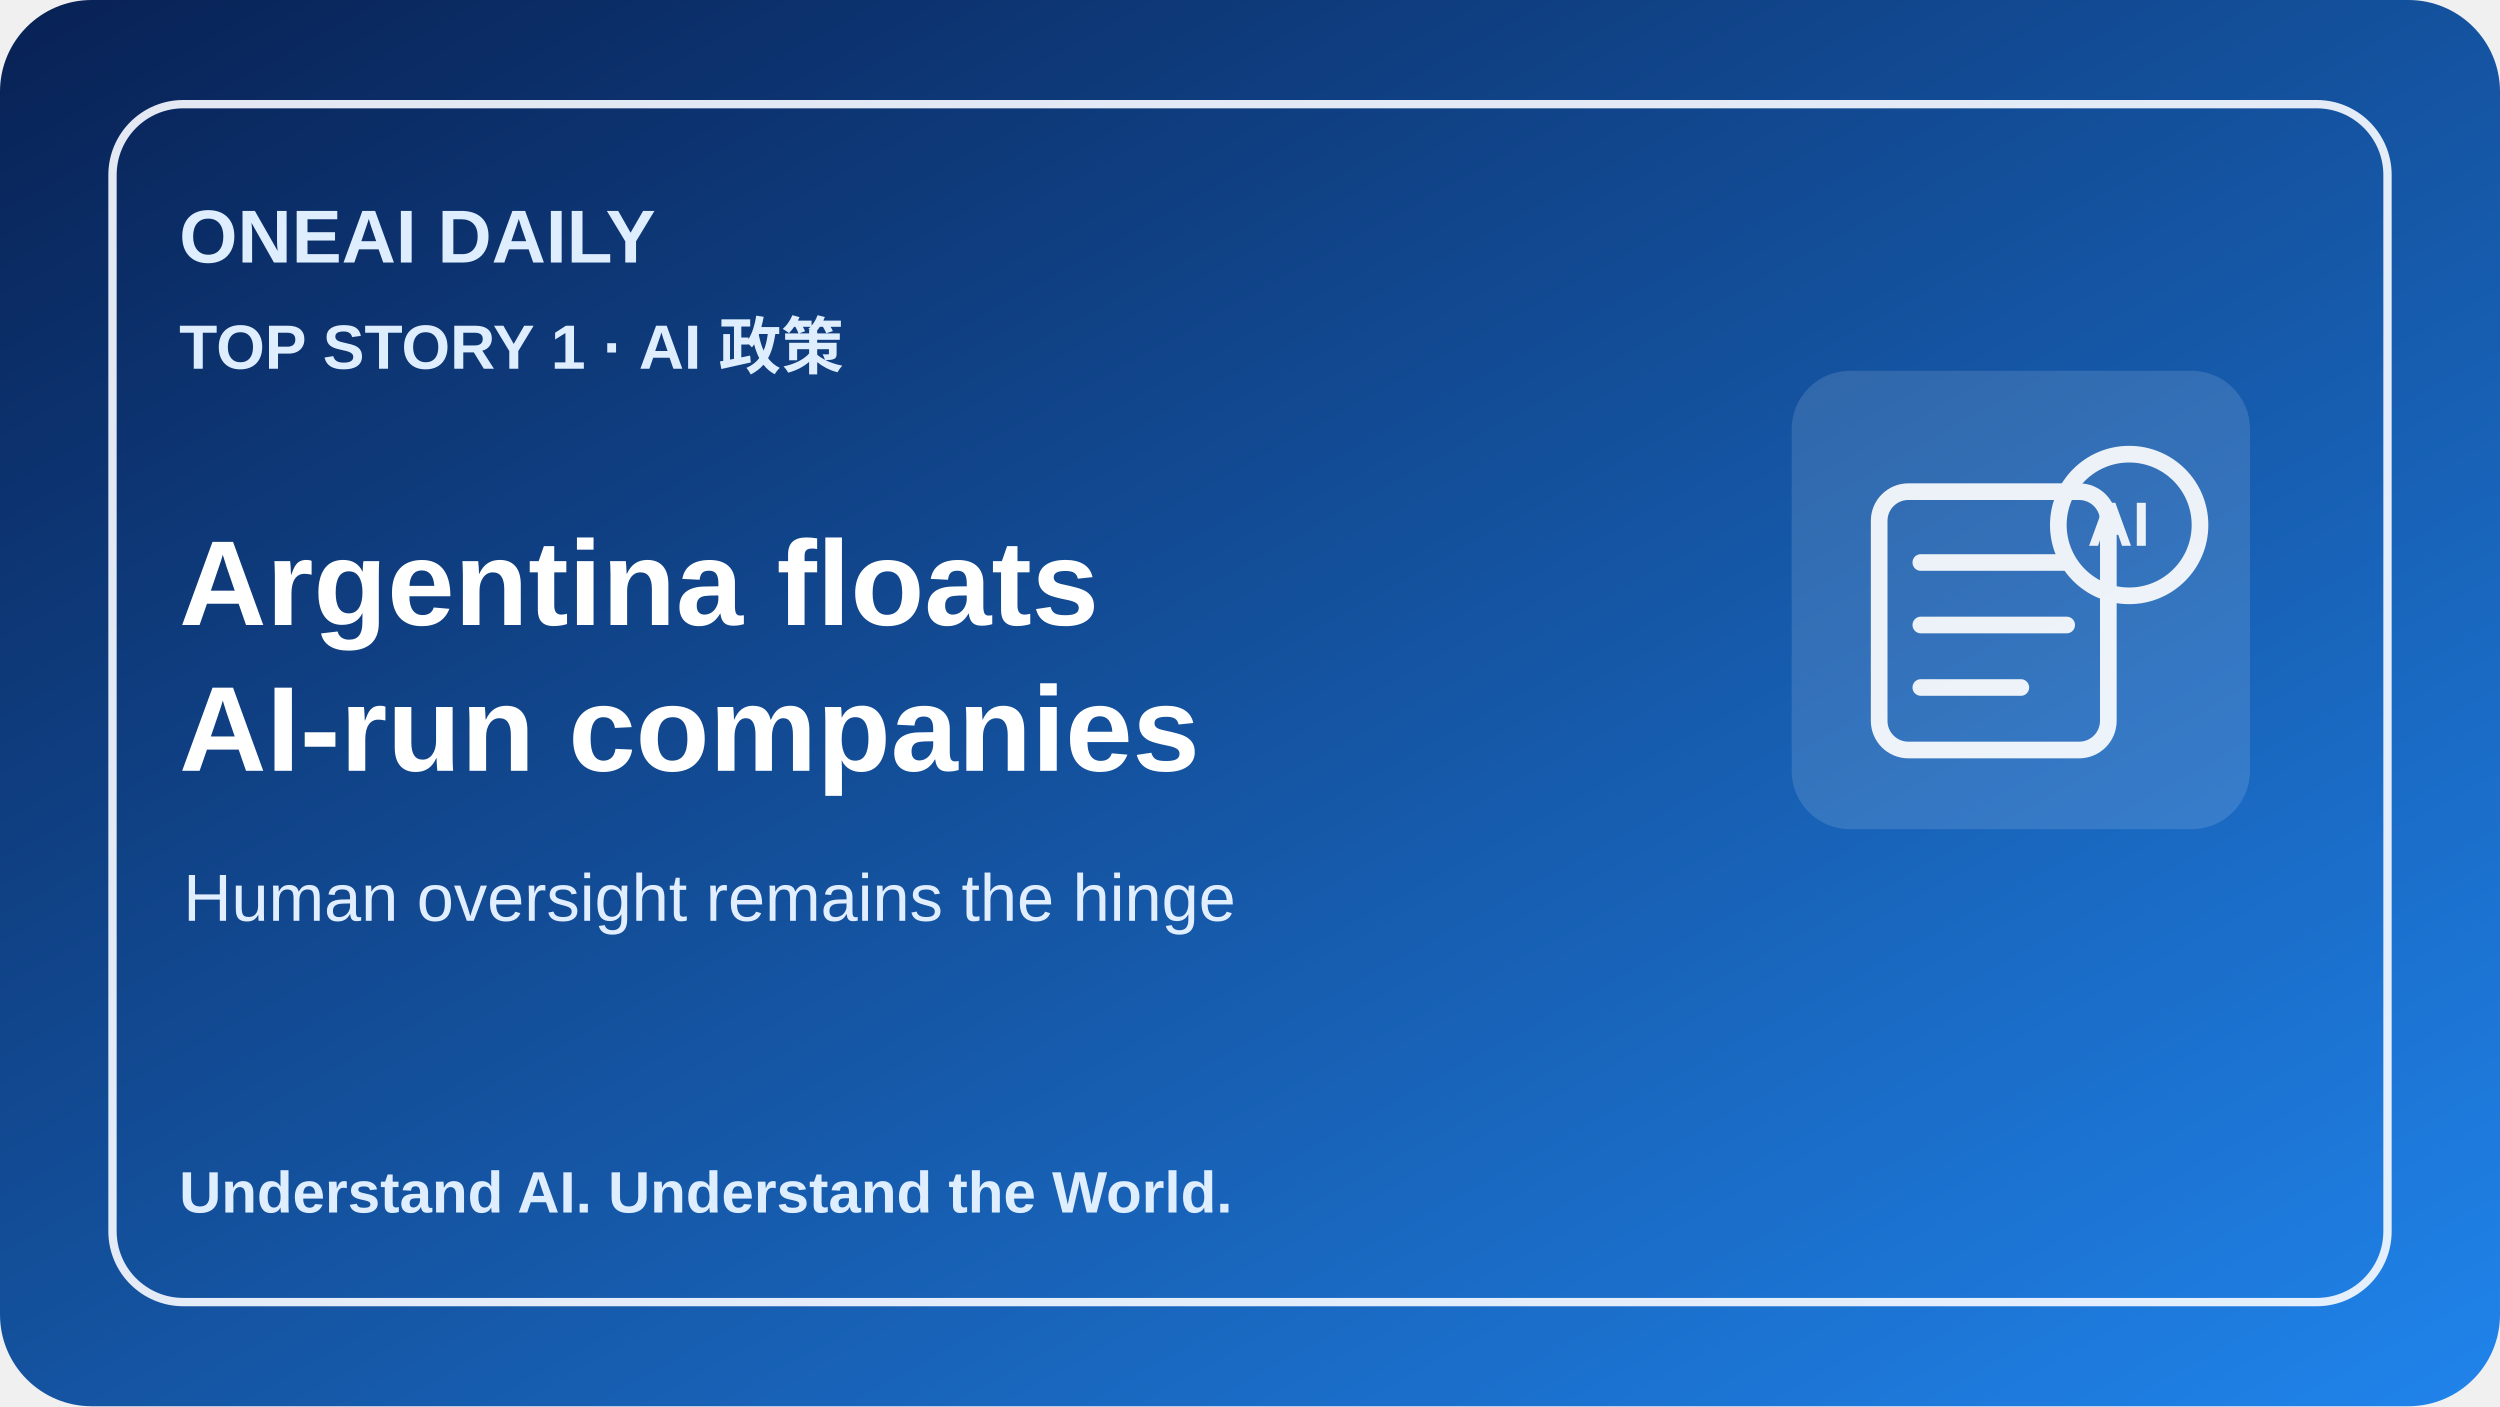
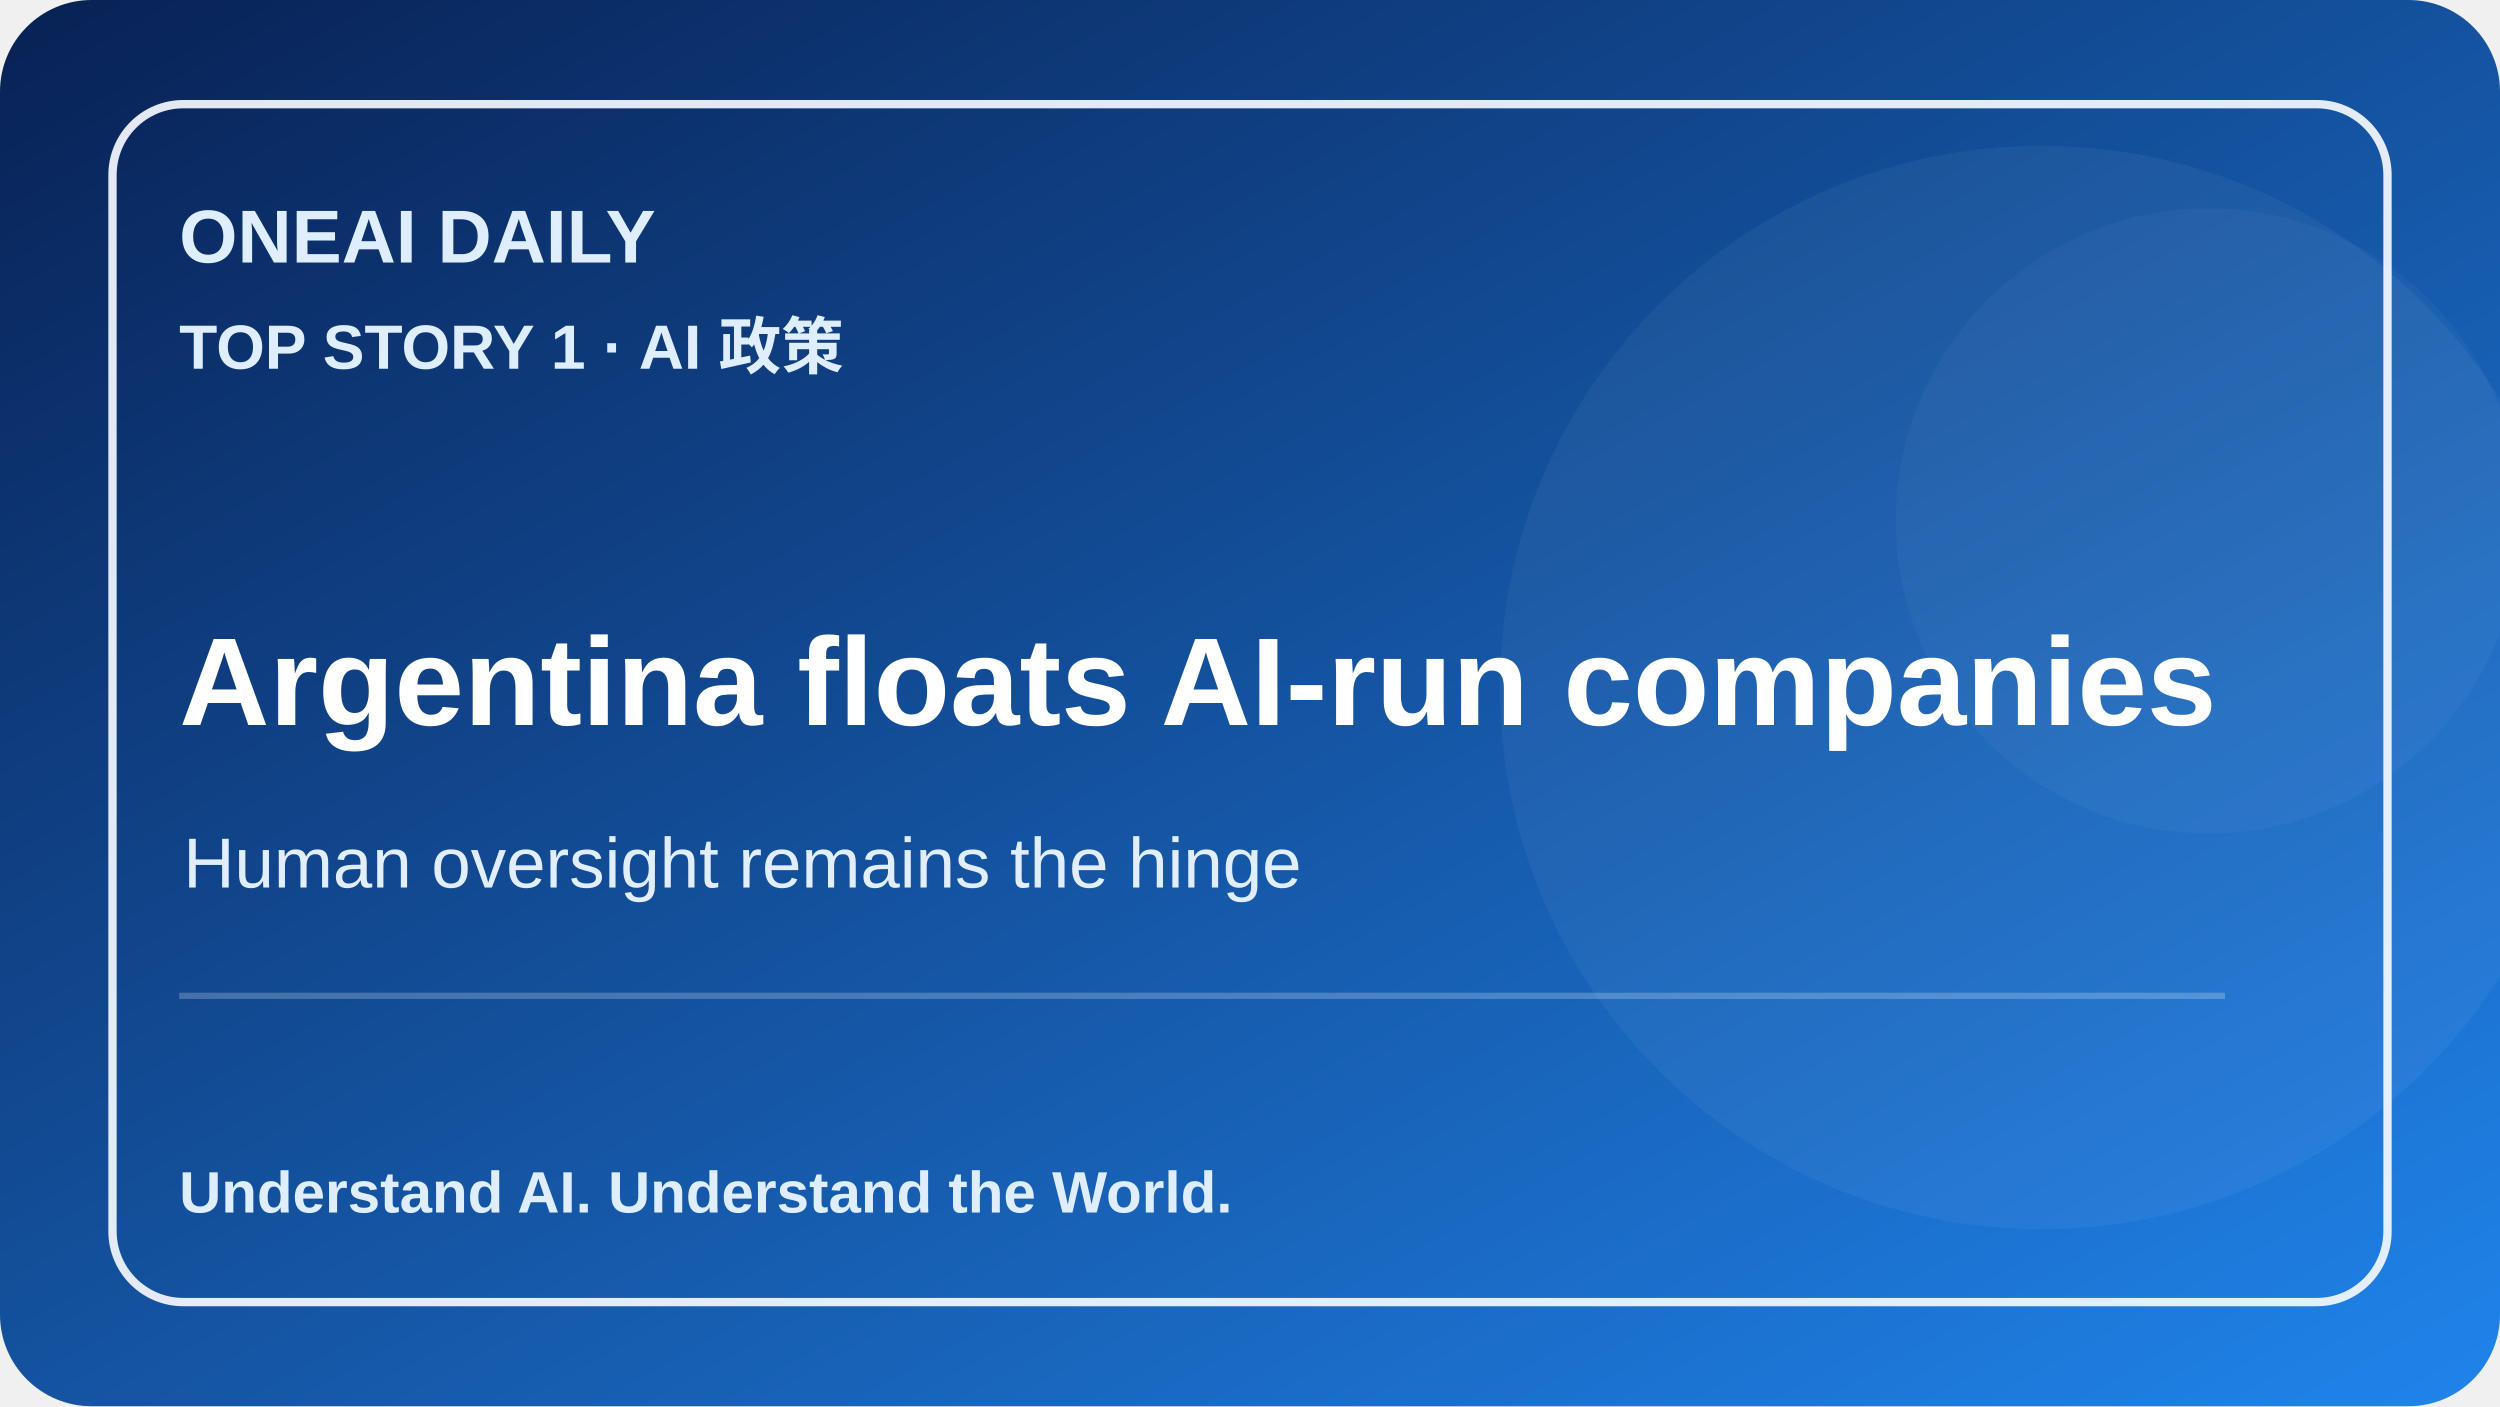
<svg xmlns="http://www.w3.org/2000/svg" width="1200" height="675" viewBox="0 0 1200 675" role="img" aria-label="Argentina AI policy daily briefing card">
  <defs>
    <linearGradient id="g" x1="0" x2="1" y1="0" y2="1">
      <stop offset="0" stop-color="#082154" />
      <stop offset="1" stop-color="#2084eb" />
    </linearGradient>
  </defs>
  <rect width="1200" height="675" rx="44" fill="url(#g)" />
+   <circle cx="980" cy="330" r="260" fill="#ffffff" opacity="0.045" />
+   <circle cx="1060" cy="250" r="150" fill="#ffffff" opacity="0.035" />
+   <path d="M86 478 H1068" stroke="#ffffff" stroke-width="3" opacity="0.22" />
  <rect x="54" y="50" width="1092" height="575" rx="34" fill="none" stroke="#f5f8ff" stroke-width="4" opacity="0.92" />
  <text x="86" y="126" font-family="Arial, 'Noto Sans CJK SC', sans-serif" font-size="36" font-weight="700" fill="#deeeff">ONEAI DAILY</text>
  <text x="86" y="177" font-family="Arial, 'Noto Sans CJK SC', sans-serif" font-size="30" font-weight="700" fill="#deeeff">TOP STORY 1 · AI 政策</text>
-   <text x="86" y="300" font-family="Arial, 'Noto Sans CJK SC', sans-serif" font-size="58" font-weight="800" fill="#ffffff">Argentina floats</text>
-   <text x="86" y="370" font-family="Arial, 'Noto Sans CJK SC', sans-serif" font-size="58" font-weight="800" fill="#ffffff">AI-run companies</text>
-   <text x="88" y="442" font-family="Arial, 'Noto Sans CJK SC', sans-serif" font-size="32" fill="#e1eeff">Human oversight remains the hinge</text>
-   <g transform="translate(860 178)" opacity="0.92">
-     <rect x="0" y="0" width="220" height="220" rx="28" fill="#ffffff" opacity="0.14" />
-     <rect x="42" y="58" width="110" height="124" rx="14" fill="none" stroke="#ffffff" stroke-width="8" />
-     <path d="M62 92h70M62 122h70M62 152h48" stroke="#ffffff" stroke-width="8" stroke-linecap="round" />
-     <circle cx="162" cy="74" r="34" fill="none" stroke="#ffffff" stroke-width="8" />
-     <text x="142" y="84" font-family="Arial, sans-serif" font-size="30" font-weight="800" fill="#ffffff">AI</text>
-   </g>
+   <text x="86" y="348" font-family="Arial, 'Noto Sans CJK SC', sans-serif" font-size="60" font-weight="800" fill="#ffffff">Argentina floats AI-run companies</text>
+   <text x="88" y="426" font-family="Arial, 'Noto Sans CJK SC', sans-serif" font-size="34" fill="#e1eeff">Human oversight remains the hinge</text>
  <text x="86" y="582" font-family="Arial, 'Noto Sans CJK SC', sans-serif" font-size="28" font-weight="700" fill="#deeeff">Understand AI. Understand the World.</text>
</svg>
